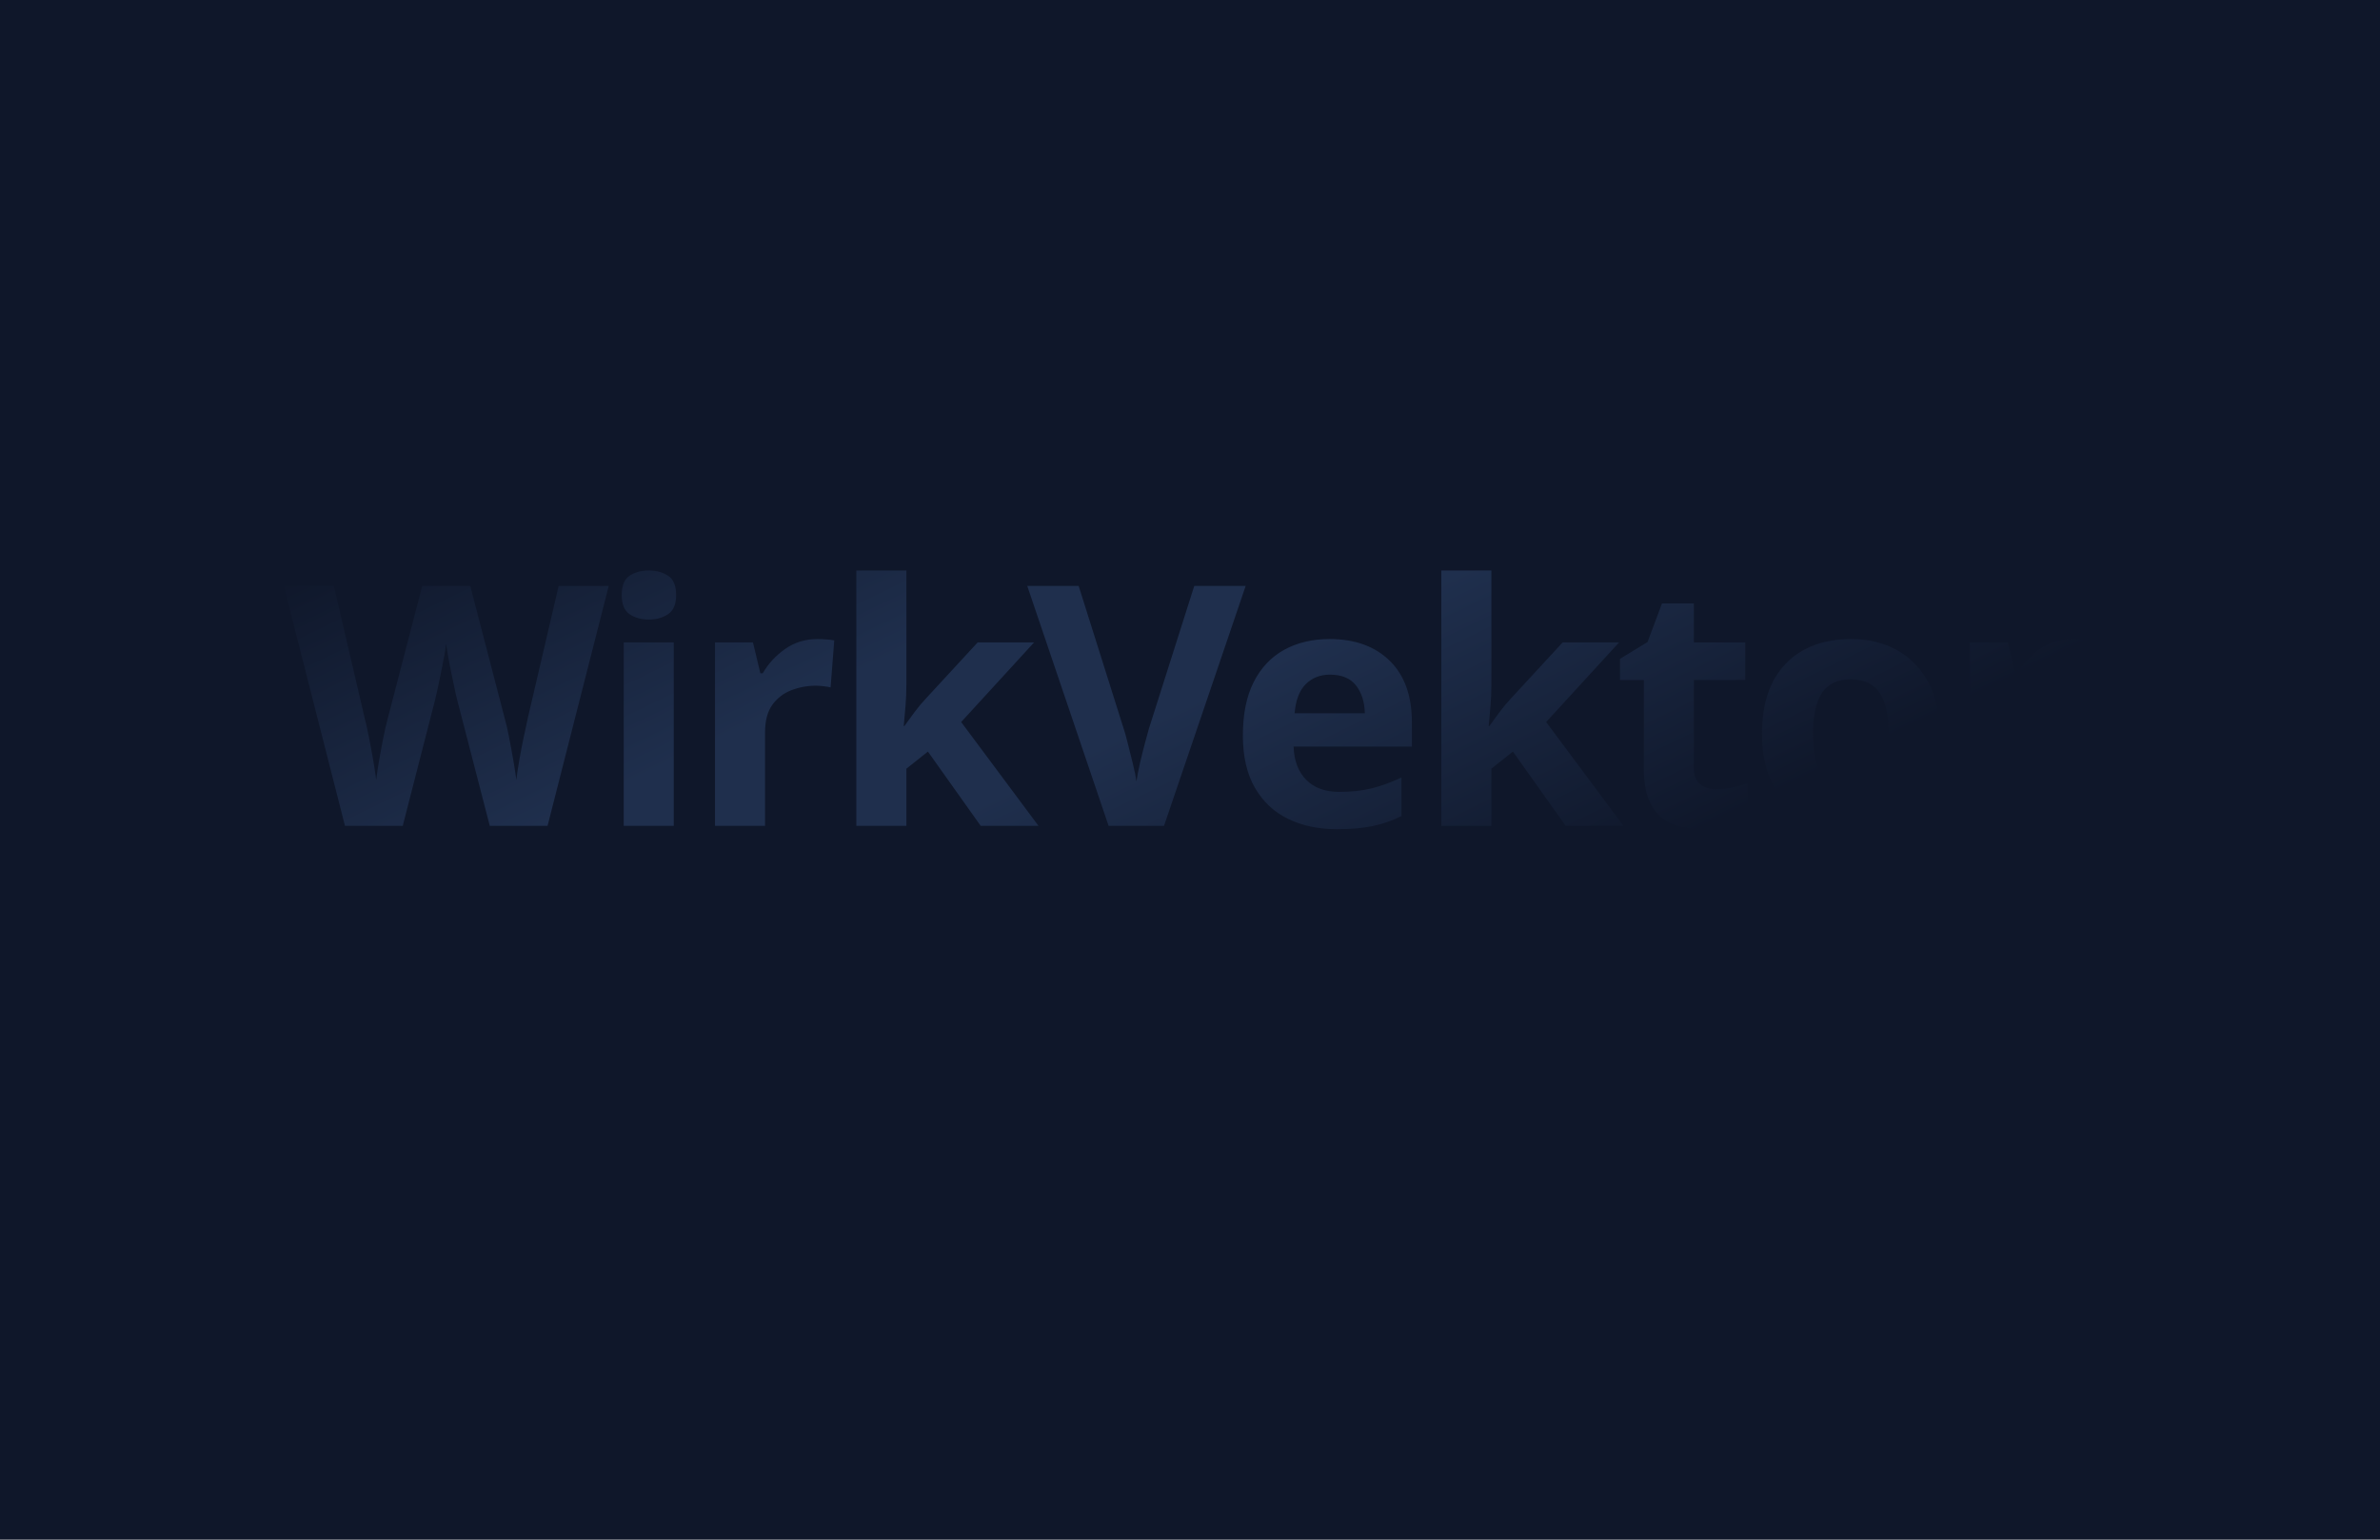
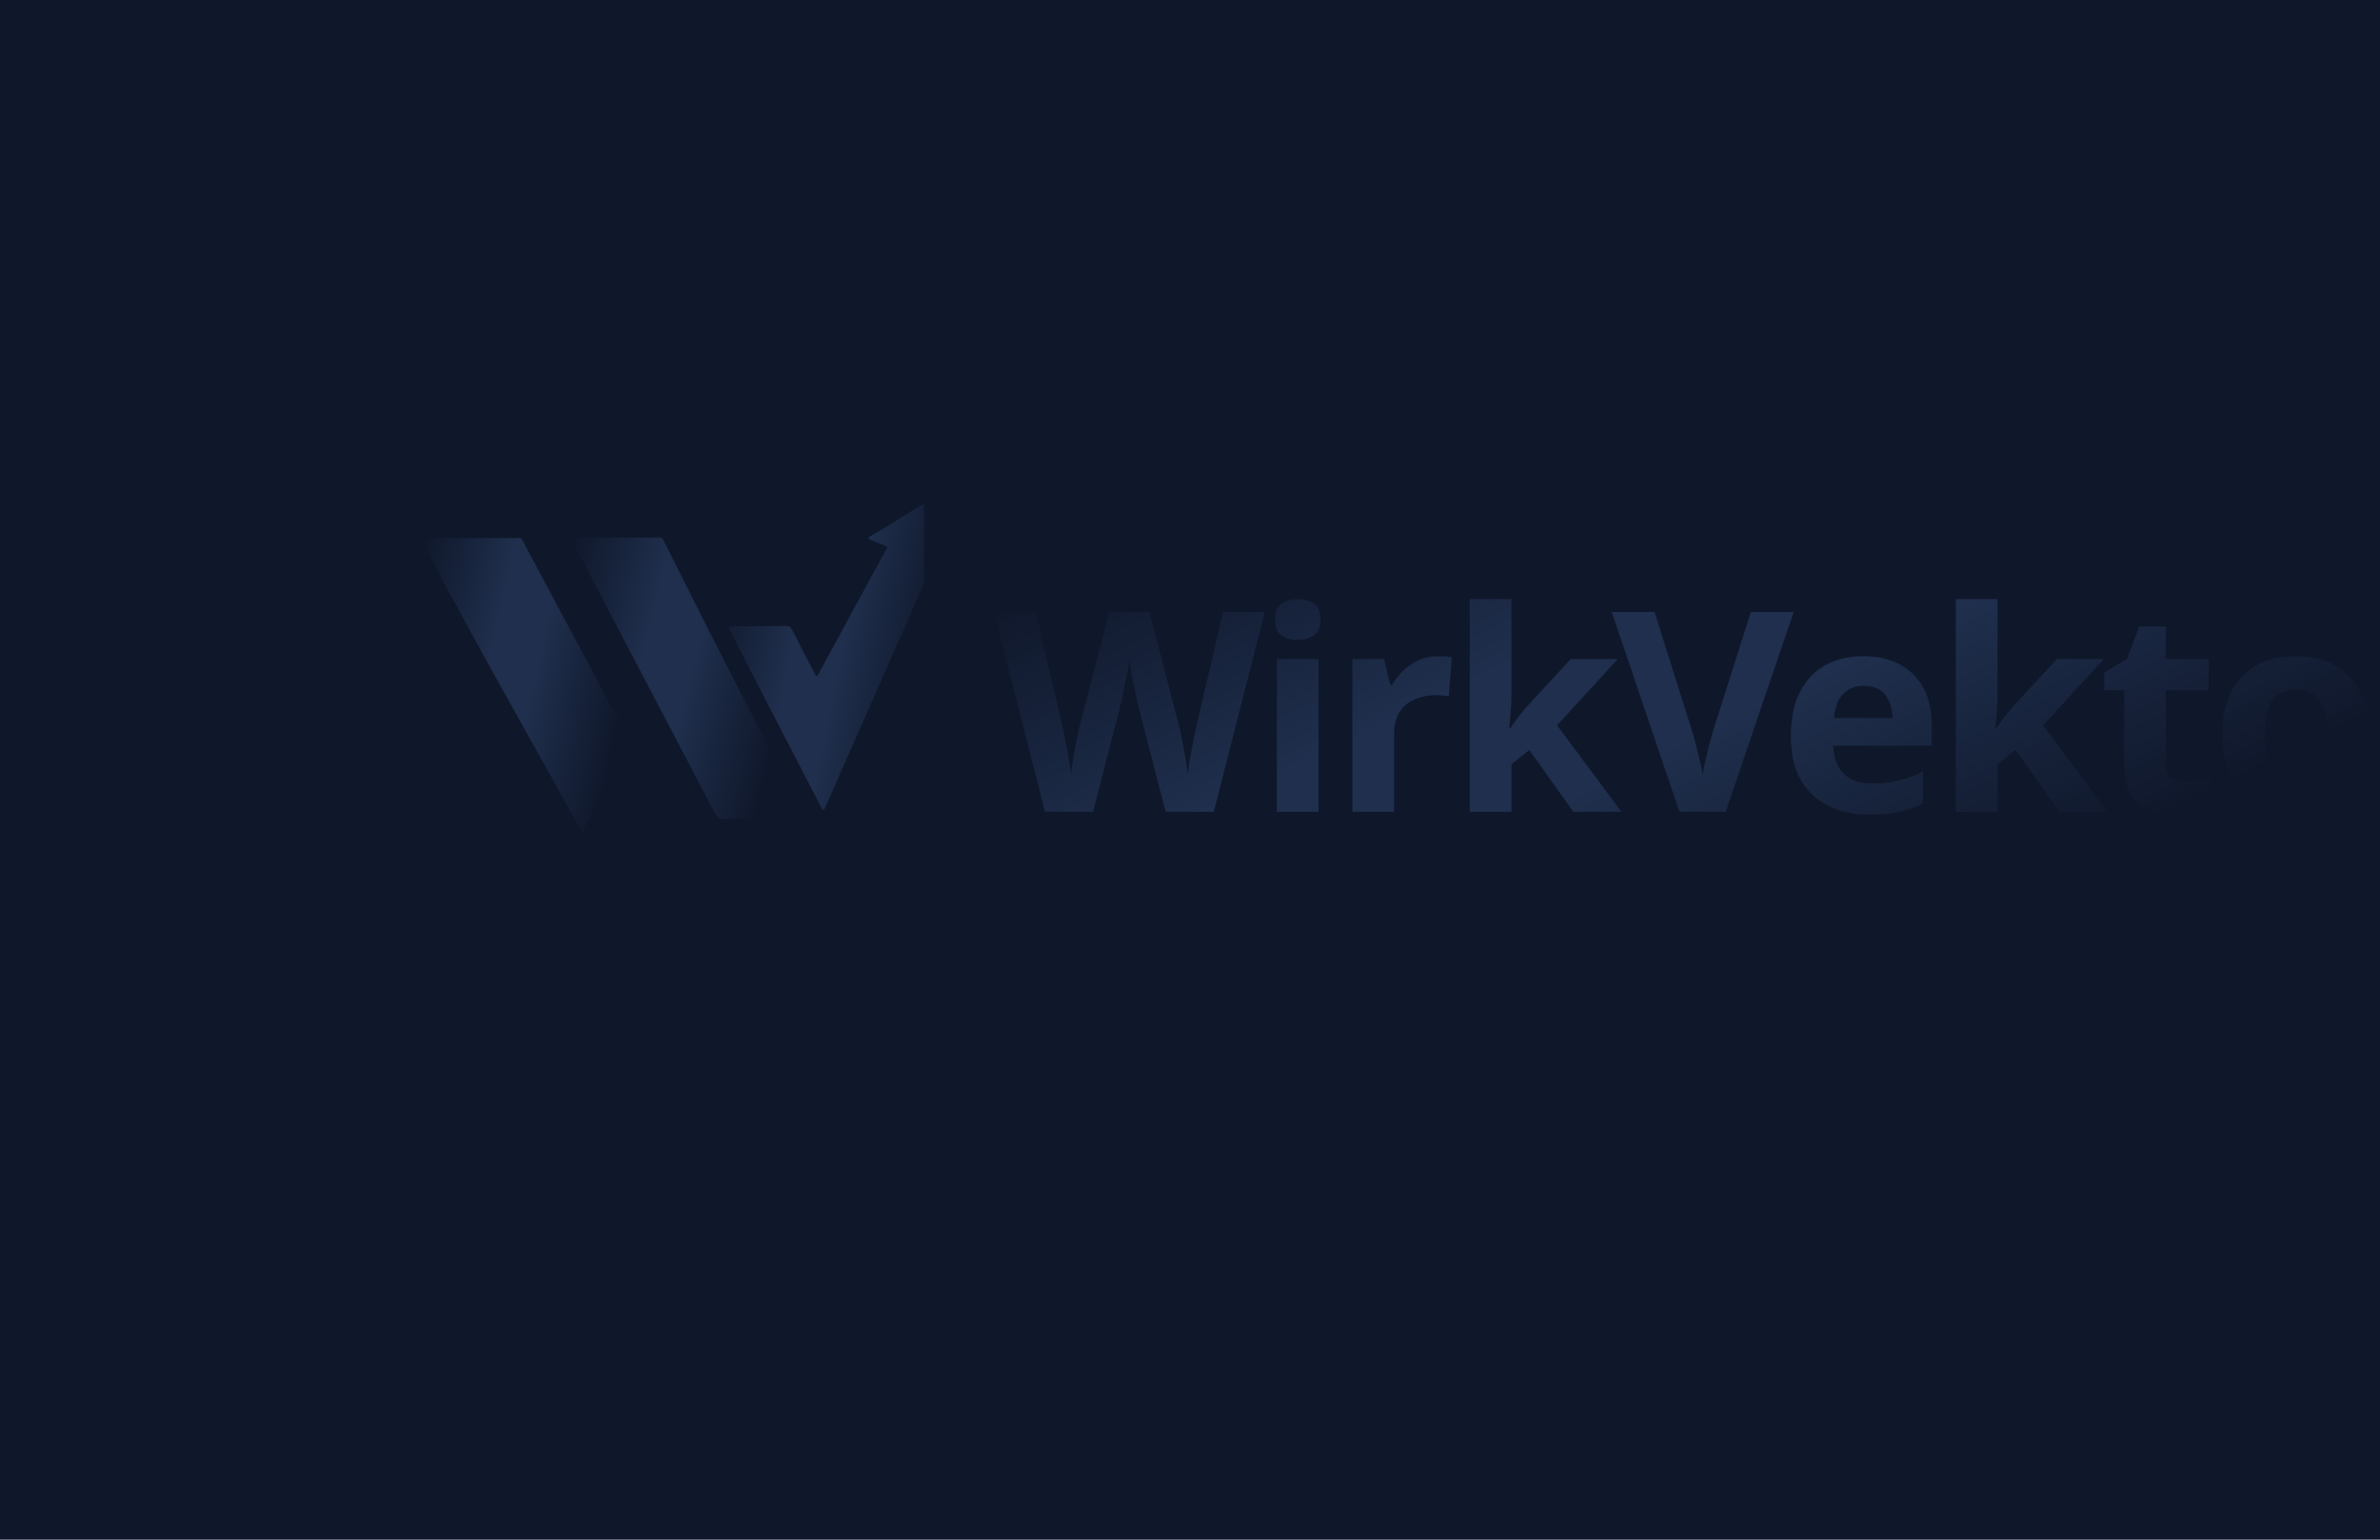
<svg xmlns="http://www.w3.org/2000/svg" viewBox="0 0 850 550" width="85mm" height="55mm" role="img" aria-label="WirkVektor Visitenkarte 10 Vorderseite">
  <defs>
    <linearGradient id="spot10" x1="0" y1="0" x2="1" y2="0.3">
      <stop offset="0%" stop-color="#0F172A" />
      <stop offset="40%" stop-color="#1F2F4D" />
      <stop offset="60%" stop-color="#1F2F4D" />
      <stop offset="100%" stop-color="#0F172A" />
    </linearGradient>
+     <symbol id="logo-10v" viewBox="50 180 1264 970">
+       <path fill="url(#spot10)" d="m 429.869,411.105 c -1.617,-3.283 -0.233,-5.407 3.512,-5.808 1.154,-0.124 2.331,-0.047 3.497,-0.047 71.151,-0.004 142.303,0.055 213.454,-0.136 5.038,-0.014 7.805,2.012 9.801,6.002 305.19,610.161 326.418,624.944 356.065,694.597 0.491,1.18 -1.579,4.046 -3.143,5.26 -1.219,0.946 -3.49,0.706 -5.294,0.707 -66.486,0.031 -132.972,-0.081 -199.457,0.172 -8.134,0.031 -12.86,-3.037 -16.18,-10.165" />
+       <path fill="url(#spot10)" d="m 1069.315,1077.033 c -1.325,3.189 -2.482,6.456 -3.977,9.562 -1.464,3.042 -5.113,3.069 -6.69,-0.01 -16.175,-31.553 -228.362,-440.116 -232.675,-451.984 -1.825,-5.023 -0.851,-6.415 4.361,-6.449 140.348,-0.92 0.105,-0.55 140.391,-0.999 6.031,-0.019 9.354,3.566 11.765,7.866 26.534,47.328 -9.995,-16.84 59.323,114.263 0.772,1.46 1.409,3.513 3.491,3.757 1.61,-0.064 2.185,-1.876 2.845,-3.056 32.028,-57.245 162.365,-299.35 172.784,-316.925 2.047,-3.453 1.165,-4.859 -2.304,-6.257 -13.726,-5.534 -27.368,-11.28 -41.005,-17.033 -0.915,-0.386 -2.078,-1.77 -2.149,-2.2 -0.519,-3.134 1.499,-3.998 2.966,-4.846 101.577,-59.1 49.432,-31.755 175.986,-106.737 2.022,-1.198 4.437,-1.915 6.334,-0.948 1.2,0.612 2.353,3.344 2.355,5.302 9.658,97.447 9.83,98.55 18.322,193.504 0.189,2.114 -0.343,3.102 -2.423,4.106 -2.08,0.492 -4.32,-1.202 -6.383,-2.228 -19.762,-9.821 -20.341,-9.188 -33.209,-15.479 -4.149,-2.029 -6.25,-1.896 -7.918,2.211" />
+       <path fill="url(#spot10)" d="m 536.376,842.626 c 1.594,2.952 4.392,2.515 6.417,-0.866 11.328,-18.91 20.536,-37.895 30.65,-56.92 32.244,59.361 21.35,37.822 31.271,57.039 1.256,2.446 1.399,6.543 0.217,8.985 -48.105,96.831 -97.052,193.246 -144.98,290.174 -1.42,2.842 -4.226,2.881 -5.683,0.101 C 435.334,1105.031 49.433,423.343 54.255,407.715 c 0.121,-1.404 3.421,-1.082 5.311,-1.084 79.82,-0.069 159.64,-0.025 239.459,-0.295 6.461,-0.022 7.126,4.878 8.988,8.315" />
+     </symbol>
  </defs>
  <rect width="850" height="550" fill="#0F172A" />
-   <g transform="translate(425 295)" text-anchor="middle">
-     <text font-family="Hanken Grotesk, system-ui, sans-serif" font-weight="700" font-size="120" letter-spacing="-4" fill="url(#spot10)">WirkVektor</text>
-   </g>
+   <use href="#logo-10v" x="150" y="160" width="180" height="138" />
+   <text x="355" y="290" font-family="Hanken Grotesk, system-ui, sans-serif" font-weight="700" font-size="100" letter-spacing="-3.5" fill="url(#spot10)">WirkVektor</text>
</svg>
